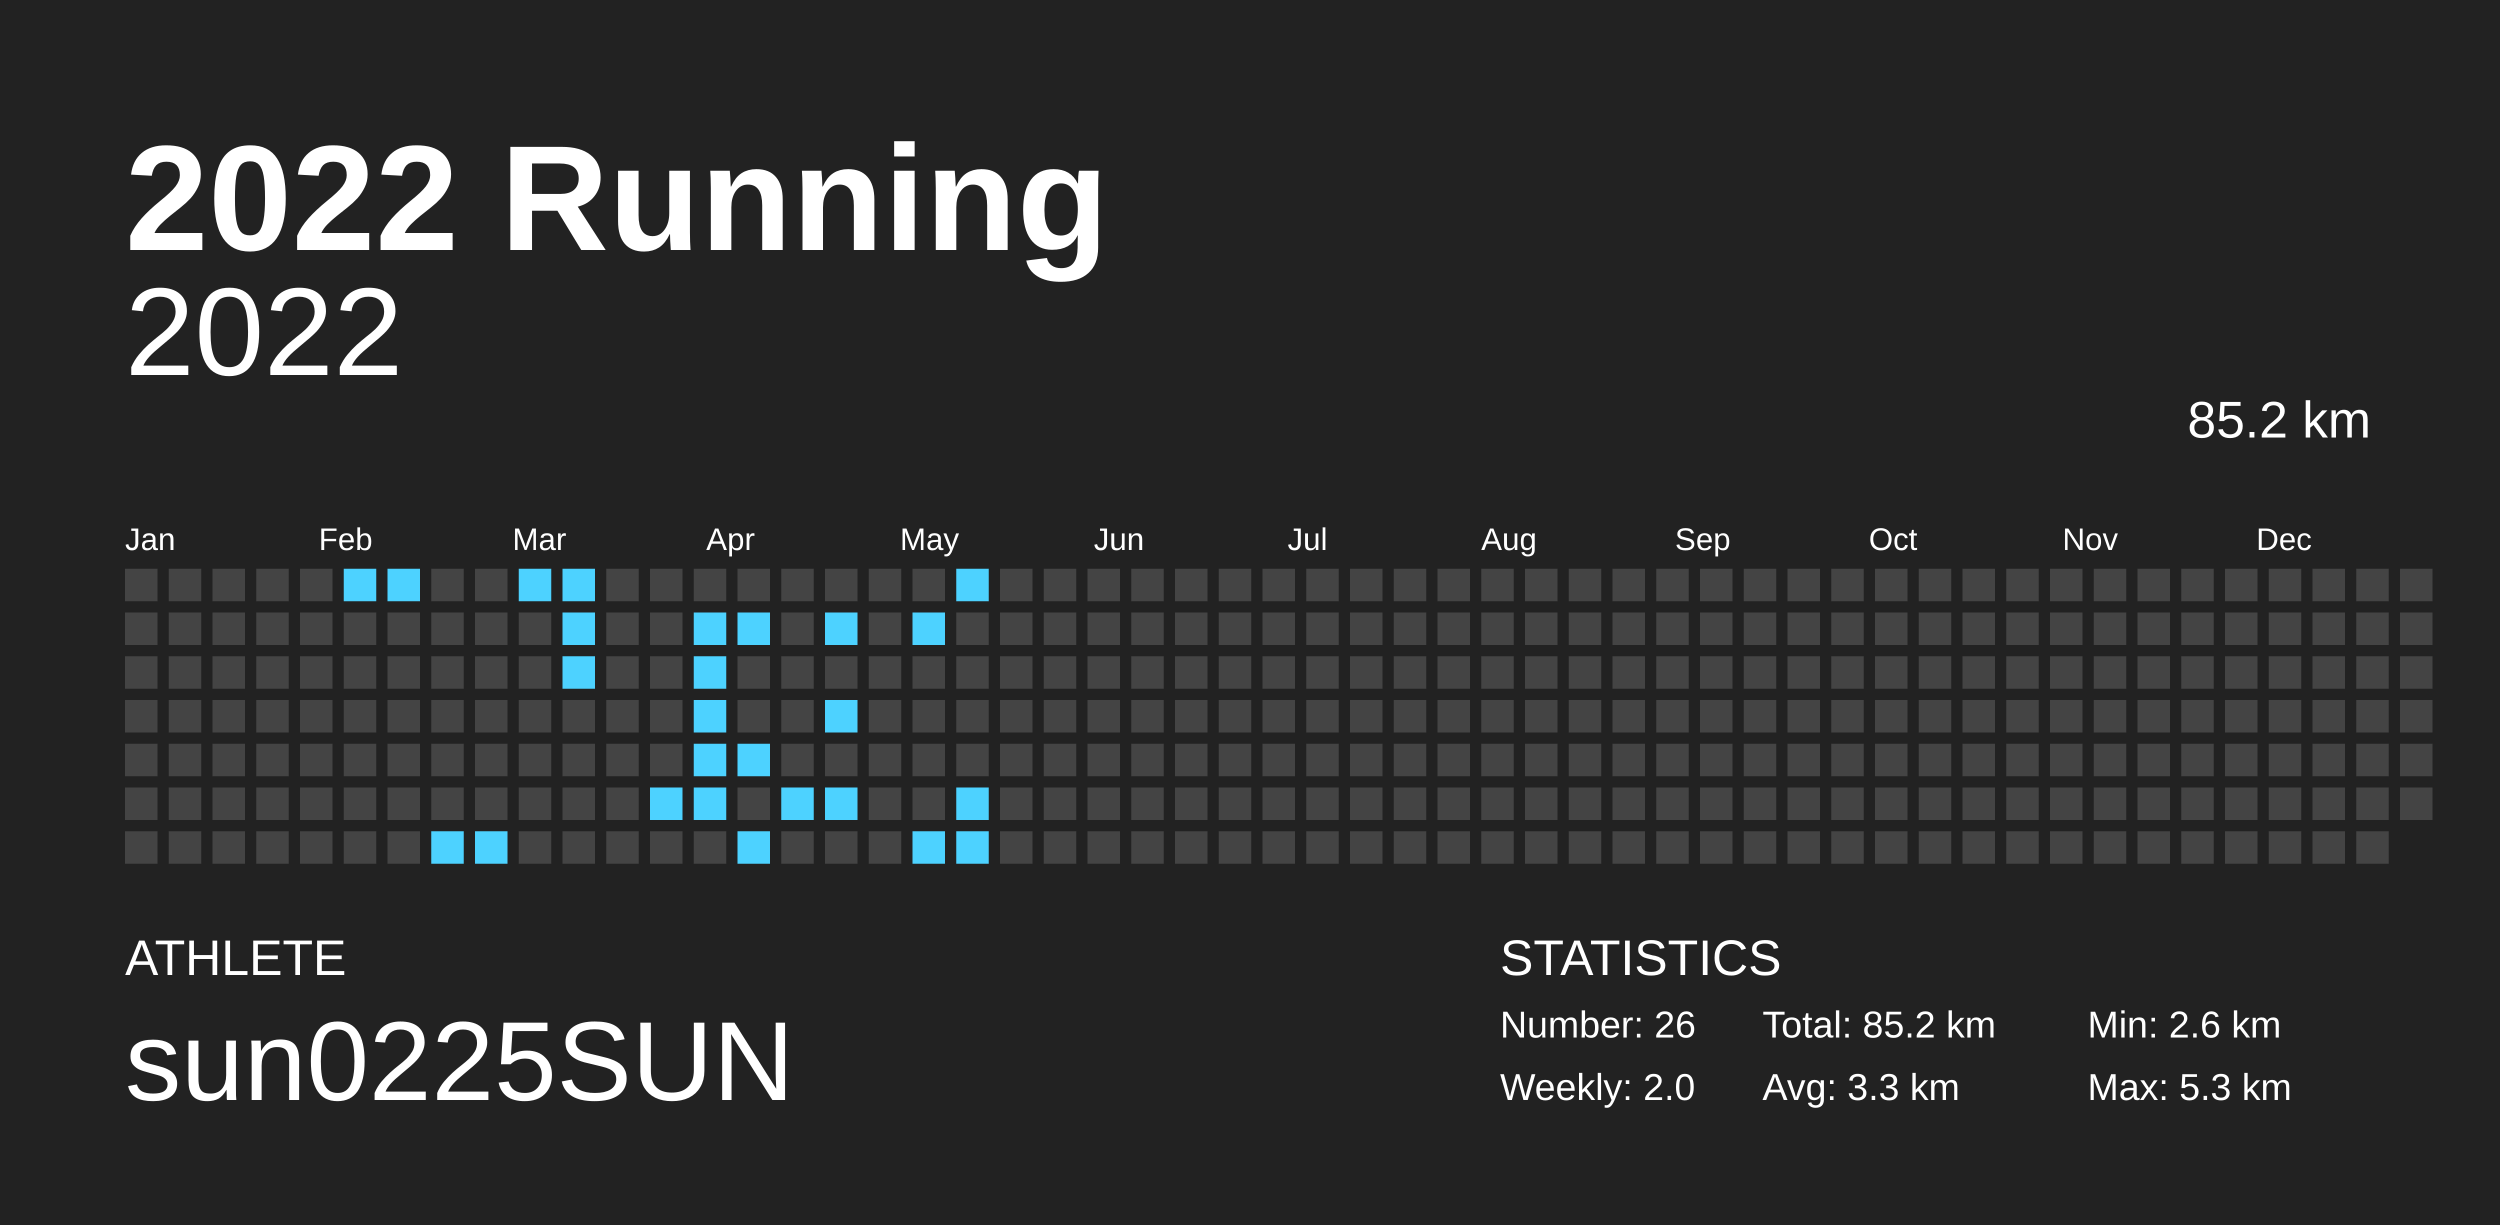
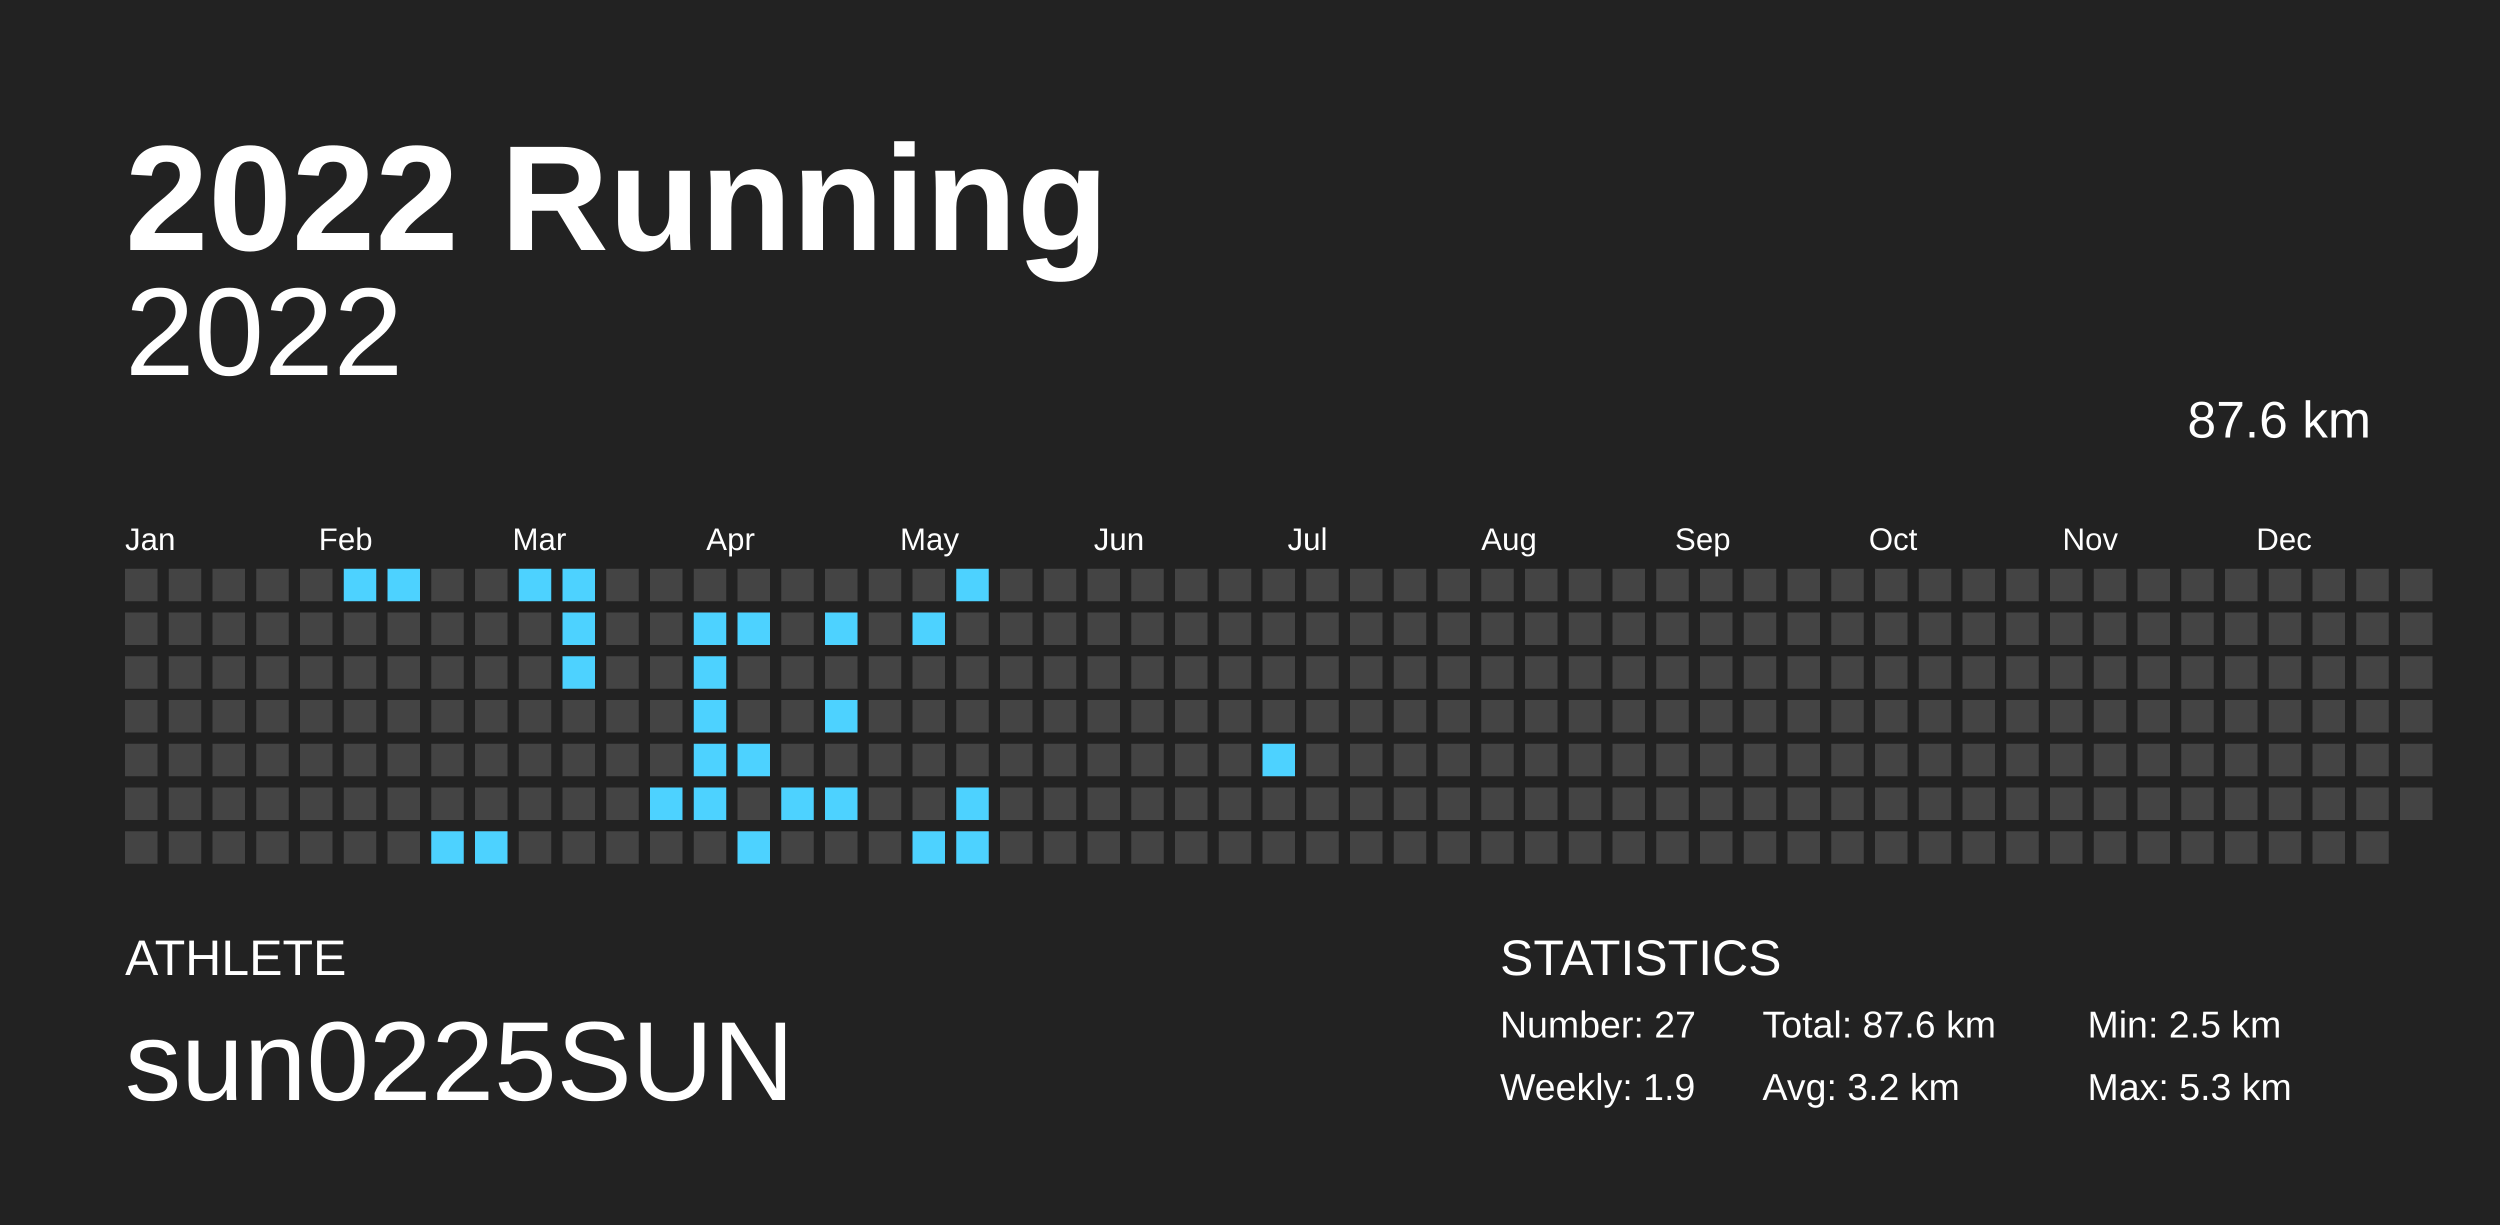
<svg xmlns="http://www.w3.org/2000/svg" baseProfile="full" height="98mm" version="1.1" viewBox="0,0,200,98" width="200mm">
  <defs />
  <rect fill="#222222" height="98" width="200" x="0" y="0" />
  <text fill="#FFFFFF" style="font-size:12px; font-family:Arial; font-weight:bold;" x="10" y="20">2022 Running</text>
  <text fill="#FFFFFF" style="font-size:4px; font-family:Arial" x="10" y="78">ATHLETE</text>
  <text fill="#FFFFFF" style="font-size:9px; font-family:Arial" x="10" y="88">sun0225SUN</text>
  <text fill="#FFFFFF" style="font-size:4px; font-family:Arial" x="120" y="78">STATISTICS</text>
-   <text fill="#FFFFFF" style="font-size:3px; font-family:Arial" x="120" y="83">Number: 26</text>
-   <text fill="#FFFFFF" style="font-size:3px; font-family:Arial" x="120" y="88">Weekly: 2.0</text>
-   <text fill="#FFFFFF" style="font-size:3px; font-family:Arial" x="141" y="83">Total: 85.2 km</text>
-   <text fill="#FFFFFF" style="font-size:3px; font-family:Arial" x="141" y="88">Avg: 3.3 km</text>
-   <text fill="#FFFFFF" style="font-size:3px; font-family:Arial" x="167" y="83">Min: 2.6 km</text>
+   <text fill="#FFFFFF" style="font-size:3px; font-family:Arial" x="120" y="83">Number: 27</text>
+   <text fill="#FFFFFF" style="font-size:3px; font-family:Arial" x="120" y="88">Weekly: 1.9</text>
+   <text fill="#FFFFFF" style="font-size:3px; font-family:Arial" x="141" y="83">Total: 87.6 km</text>
+   <text fill="#FFFFFF" style="font-size:3px; font-family:Arial" x="141" y="88">Avg: 3.2 km</text>
+   <text fill="#FFFFFF" style="font-size:3px; font-family:Arial" x="167" y="83">Min: 2.5 km</text>
  <text fill="#FFFFFF" style="font-size:3px; font-family:Arial" x="167" y="88">Max: 5.3 km</text>
  <text alignment-baseline="hanging" fill="#FFFFFF" style="font-size:10.0px; font-family:Arial;" x="10" y="30">2022</text>
-   <text alignment-baseline="hanging" fill="#FFFFFF" style="font-size:4.125px; font-family:Arial;" x="175" y="35">85.2 km</text>
+   <text alignment-baseline="hanging" fill="#FFFFFF" style="font-size:4.125px; font-family:Arial;" x="175" y="35">87.6 km</text>
  <text fill="#FFFFFF" style="font-size:2.5px; font-family:Arial" x="10.0" y="44">Jan</text>
  <text fill="#FFFFFF" style="font-size:2.5px; font-family:Arial" x="25.5" y="44">Feb</text>
  <text fill="#FFFFFF" style="font-size:2.5px; font-family:Arial" x="41.0" y="44">Mar</text>
  <text fill="#FFFFFF" style="font-size:2.5px; font-family:Arial" x="56.5" y="44">Apr</text>
  <text fill="#FFFFFF" style="font-size:2.5px; font-family:Arial" x="72.0" y="44">May</text>
  <text fill="#FFFFFF" style="font-size:2.5px; font-family:Arial" x="87.5" y="44">Jun</text>
  <text fill="#FFFFFF" style="font-size:2.5px; font-family:Arial" x="103.0" y="44">Jul</text>
  <text fill="#FFFFFF" style="font-size:2.5px; font-family:Arial" x="118.5" y="44">Aug</text>
  <text fill="#FFFFFF" style="font-size:2.5px; font-family:Arial" x="134.0" y="44">Sep</text>
  <text fill="#FFFFFF" style="font-size:2.5px; font-family:Arial" x="149.5" y="44">Oct</text>
  <text fill="#FFFFFF" style="font-size:2.5px; font-family:Arial" x="165.0" y="44">Nov</text>
  <text fill="#FFFFFF" style="font-size:2.5px; font-family:Arial" x="180.5" y="44">Dec</text>
  <rect fill="#444444" height="2.6" width="2.6" x="10.0" y="45.5" />
  <rect fill="#444444" height="2.6" width="2.6" x="10.0" y="49.0" />
  <rect fill="#444444" height="2.6" width="2.6" x="10.0" y="52.5" />
  <rect fill="#444444" height="2.6" width="2.6" x="10.0" y="56.0" />
  <rect fill="#444444" height="2.6" width="2.6" x="10.0" y="59.5" />
  <rect fill="#444444" height="2.6" width="2.6" x="10.0" y="63.0" />
  <rect fill="#444444" height="2.6" width="2.6" x="10.0" y="66.5" />
  <rect fill="#444444" height="2.6" width="2.6" x="13.5" y="45.5" />
  <rect fill="#444444" height="2.6" width="2.6" x="13.5" y="49.0" />
  <rect fill="#444444" height="2.6" width="2.6" x="13.5" y="52.5" />
  <rect fill="#444444" height="2.6" width="2.6" x="13.5" y="56.0" />
  <rect fill="#444444" height="2.6" width="2.6" x="13.5" y="59.5" />
  <rect fill="#444444" height="2.6" width="2.6" x="13.5" y="63.0" />
  <rect fill="#444444" height="2.6" width="2.6" x="13.5" y="66.5" />
  <rect fill="#444444" height="2.6" width="2.6" x="17.0" y="45.5" />
  <rect fill="#444444" height="2.6" width="2.6" x="17.0" y="49.0" />
  <rect fill="#444444" height="2.6" width="2.6" x="17.0" y="52.5" />
  <rect fill="#444444" height="2.6" width="2.6" x="17.0" y="56.0" />
  <rect fill="#444444" height="2.6" width="2.6" x="17.0" y="59.5" />
  <rect fill="#444444" height="2.6" width="2.6" x="17.0" y="63.0" />
  <rect fill="#444444" height="2.6" width="2.6" x="17.0" y="66.5" />
  <rect fill="#444444" height="2.6" width="2.6" x="20.5" y="45.5" />
  <rect fill="#444444" height="2.6" width="2.6" x="20.5" y="49.0" />
  <rect fill="#444444" height="2.6" width="2.6" x="20.5" y="52.5" />
  <rect fill="#444444" height="2.6" width="2.6" x="20.5" y="56.0" />
  <rect fill="#444444" height="2.6" width="2.6" x="20.5" y="59.5" />
  <rect fill="#444444" height="2.6" width="2.6" x="20.5" y="63.0" />
  <rect fill="#444444" height="2.6" width="2.6" x="20.5" y="66.5" />
  <rect fill="#444444" height="2.6" width="2.6" x="24.0" y="45.5" />
  <rect fill="#444444" height="2.6" width="2.6" x="24.0" y="49.0" />
  <rect fill="#444444" height="2.6" width="2.6" x="24.0" y="52.5" />
  <rect fill="#444444" height="2.6" width="2.6" x="24.0" y="56.0" />
  <rect fill="#444444" height="2.6" width="2.6" x="24.0" y="59.5" />
  <rect fill="#444444" height="2.6" width="2.6" x="24.0" y="63.0" />
  <rect fill="#444444" height="2.6" width="2.6" x="24.0" y="66.5" />
  <rect fill="#4dd2ff" height="2.6" width="2.6" x="27.5" y="45.5" />
  <rect fill="#444444" height="2.6" width="2.6" x="27.5" y="49.0" />
  <rect fill="#444444" height="2.6" width="2.6" x="27.5" y="52.5" />
  <rect fill="#444444" height="2.6" width="2.6" x="27.5" y="56.0" />
  <rect fill="#444444" height="2.6" width="2.6" x="27.5" y="59.5" />
  <rect fill="#444444" height="2.6" width="2.6" x="27.5" y="63.0" />
  <rect fill="#444444" height="2.6" width="2.6" x="27.5" y="66.5" />
  <rect fill="#4dd2ff" height="2.6" width="2.6" x="31.0" y="45.5" />
  <rect fill="#444444" height="2.6" width="2.6" x="31.0" y="49.0" />
  <rect fill="#444444" height="2.6" width="2.6" x="31.0" y="52.5" />
  <rect fill="#444444" height="2.6" width="2.6" x="31.0" y="56.0" />
  <rect fill="#444444" height="2.6" width="2.6" x="31.0" y="59.5" />
  <rect fill="#444444" height="2.6" width="2.6" x="31.0" y="63.0" />
  <rect fill="#444444" height="2.6" width="2.6" x="31.0" y="66.5" />
  <rect fill="#444444" height="2.6" width="2.6" x="34.5" y="45.5" />
  <rect fill="#444444" height="2.6" width="2.6" x="34.5" y="49.0" />
  <rect fill="#444444" height="2.6" width="2.6" x="34.5" y="52.5" />
  <rect fill="#444444" height="2.6" width="2.6" x="34.5" y="56.0" />
  <rect fill="#444444" height="2.6" width="2.6" x="34.5" y="59.5" />
  <rect fill="#444444" height="2.6" width="2.6" x="34.5" y="63.0" />
  <rect fill="#4dd2ff" height="2.6" width="2.6" x="34.5" y="66.5" />
  <rect fill="#444444" height="2.6" width="2.6" x="38.0" y="45.5" />
  <rect fill="#444444" height="2.6" width="2.6" x="38.0" y="49.0" />
  <rect fill="#444444" height="2.6" width="2.6" x="38.0" y="52.5" />
  <rect fill="#444444" height="2.6" width="2.6" x="38.0" y="56.0" />
  <rect fill="#444444" height="2.6" width="2.6" x="38.0" y="59.5" />
  <rect fill="#444444" height="2.6" width="2.6" x="38.0" y="63.0" />
  <rect fill="#4dd2ff" height="2.6" width="2.6" x="38.0" y="66.5" />
  <rect fill="#4dd2ff" height="2.6" width="2.6" x="41.5" y="45.5" />
  <rect fill="#444444" height="2.6" width="2.6" x="41.5" y="49.0" />
  <rect fill="#444444" height="2.6" width="2.6" x="41.5" y="52.5" />
  <rect fill="#444444" height="2.6" width="2.6" x="41.5" y="56.0" />
  <rect fill="#444444" height="2.6" width="2.6" x="41.5" y="59.5" />
  <rect fill="#444444" height="2.6" width="2.6" x="41.5" y="63.0" />
  <rect fill="#444444" height="2.6" width="2.6" x="41.5" y="66.5" />
  <rect fill="#4dd2ff" height="2.6" width="2.6" x="45.0" y="45.5" />
  <rect fill="#4dd2ff" height="2.6" width="2.6" x="45.0" y="49.0" />
  <rect fill="#4dd2ff" height="2.6" width="2.6" x="45.0" y="52.5" />
  <rect fill="#444444" height="2.6" width="2.6" x="45.0" y="56.0" />
  <rect fill="#444444" height="2.6" width="2.6" x="45.0" y="59.5" />
  <rect fill="#444444" height="2.6" width="2.6" x="45.0" y="63.0" />
  <rect fill="#444444" height="2.6" width="2.6" x="45.0" y="66.5" />
  <rect fill="#444444" height="2.6" width="2.6" x="48.5" y="45.5" />
  <rect fill="#444444" height="2.6" width="2.6" x="48.5" y="49.0" />
  <rect fill="#444444" height="2.6" width="2.6" x="48.5" y="52.5" />
  <rect fill="#444444" height="2.6" width="2.6" x="48.5" y="56.0" />
  <rect fill="#444444" height="2.6" width="2.6" x="48.5" y="59.5" />
  <rect fill="#444444" height="2.6" width="2.6" x="48.5" y="63.0" />
  <rect fill="#444444" height="2.6" width="2.6" x="48.5" y="66.5" />
  <rect fill="#444444" height="2.6" width="2.6" x="52.0" y="45.5" />
  <rect fill="#444444" height="2.6" width="2.6" x="52.0" y="49.0" />
  <rect fill="#444444" height="2.6" width="2.6" x="52.0" y="52.5" />
  <rect fill="#444444" height="2.6" width="2.6" x="52.0" y="56.0" />
  <rect fill="#444444" height="2.6" width="2.6" x="52.0" y="59.5" />
  <rect fill="#4dd2ff" height="2.6" width="2.6" x="52.0" y="63.0" />
  <rect fill="#444444" height="2.6" width="2.6" x="52.0" y="66.5" />
  <rect fill="#444444" height="2.6" width="2.6" x="55.5" y="45.5" />
  <rect fill="#4dd2ff" height="2.6" width="2.6" x="55.5" y="49.0" />
  <rect fill="#4dd2ff" height="2.6" width="2.6" x="55.5" y="52.5" />
  <rect fill="#4dd2ff" height="2.6" width="2.6" x="55.5" y="56.0" />
  <rect fill="#4dd2ff" height="2.6" width="2.6" x="55.5" y="59.5" />
  <rect fill="#4dd2ff" height="2.6" width="2.6" x="55.5" y="63.0" />
  <rect fill="#444444" height="2.6" width="2.6" x="55.5" y="66.5" />
  <rect fill="#444444" height="2.6" width="2.6" x="59.0" y="45.5" />
  <rect fill="#4dd2ff" height="2.6" width="2.6" x="59.0" y="49.0" />
  <rect fill="#444444" height="2.6" width="2.6" x="59.0" y="52.5" />
  <rect fill="#444444" height="2.6" width="2.6" x="59.0" y="56.0" />
  <rect fill="#4dd2ff" height="2.6" width="2.6" x="59.0" y="59.5" />
  <rect fill="#444444" height="2.6" width="2.6" x="59.0" y="63.0" />
  <rect fill="#4dd2ff" height="2.6" width="2.6" x="59.0" y="66.5" />
  <rect fill="#444444" height="2.6" width="2.6" x="62.5" y="45.5" />
  <rect fill="#444444" height="2.6" width="2.6" x="62.5" y="49.0" />
  <rect fill="#444444" height="2.6" width="2.6" x="62.5" y="52.5" />
  <rect fill="#444444" height="2.6" width="2.6" x="62.5" y="56.0" />
  <rect fill="#444444" height="2.6" width="2.6" x="62.5" y="59.5" />
  <rect fill="#4dd2ff" height="2.6" width="2.6" x="62.5" y="63.0" />
  <rect fill="#444444" height="2.6" width="2.6" x="62.5" y="66.5" />
  <rect fill="#444444" height="2.6" width="2.6" x="66.0" y="45.5" />
  <rect fill="#4dd2ff" height="2.6" width="2.6" x="66.0" y="49.0" />
  <rect fill="#444444" height="2.6" width="2.6" x="66.0" y="52.5" />
  <rect fill="#4dd2ff" height="2.6" width="2.6" x="66.0" y="56.0" />
  <rect fill="#444444" height="2.6" width="2.6" x="66.0" y="59.5" />
  <rect fill="#4dd2ff" height="2.6" width="2.6" x="66.0" y="63.0" />
  <rect fill="#444444" height="2.6" width="2.6" x="66.0" y="66.5" />
  <rect fill="#444444" height="2.6" width="2.6" x="69.5" y="45.5" />
  <rect fill="#444444" height="2.6" width="2.6" x="69.5" y="49.0" />
  <rect fill="#444444" height="2.6" width="2.6" x="69.5" y="52.5" />
  <rect fill="#444444" height="2.6" width="2.6" x="69.5" y="56.0" />
  <rect fill="#444444" height="2.6" width="2.6" x="69.5" y="59.5" />
  <rect fill="#444444" height="2.6" width="2.6" x="69.5" y="63.0" />
  <rect fill="#444444" height="2.6" width="2.6" x="69.5" y="66.5" />
  <rect fill="#444444" height="2.6" width="2.6" x="73.0" y="45.5" />
  <rect fill="#4dd2ff" height="2.6" width="2.6" x="73.0" y="49.0" />
  <rect fill="#444444" height="2.6" width="2.6" x="73.0" y="52.5" />
  <rect fill="#444444" height="2.6" width="2.6" x="73.0" y="56.0" />
  <rect fill="#444444" height="2.6" width="2.6" x="73.0" y="59.5" />
  <rect fill="#444444" height="2.6" width="2.6" x="73.0" y="63.0" />
  <rect fill="#4dd2ff" height="2.6" width="2.6" x="73.0" y="66.5" />
  <rect fill="#4dd2ff" height="2.6" width="2.6" x="76.5" y="45.5" />
  <rect fill="#444444" height="2.6" width="2.6" x="76.5" y="49.0" />
  <rect fill="#444444" height="2.6" width="2.6" x="76.5" y="52.5" />
  <rect fill="#444444" height="2.6" width="2.6" x="76.5" y="56.0" />
  <rect fill="#444444" height="2.6" width="2.6" x="76.5" y="59.5" />
  <rect fill="#4dd2ff" height="2.6" width="2.6" x="76.5" y="63.0" />
  <rect fill="#4dd2ff" height="2.6" width="2.6" x="76.5" y="66.5" />
  <rect fill="#444444" height="2.6" width="2.6" x="80.0" y="45.5" />
  <rect fill="#444444" height="2.6" width="2.6" x="80.0" y="49.0" />
  <rect fill="#444444" height="2.6" width="2.6" x="80.0" y="52.5" />
  <rect fill="#444444" height="2.6" width="2.6" x="80.0" y="56.0" />
  <rect fill="#444444" height="2.6" width="2.6" x="80.0" y="59.5" />
  <rect fill="#444444" height="2.6" width="2.6" x="80.0" y="63.0" />
  <rect fill="#444444" height="2.6" width="2.6" x="80.0" y="66.5" />
  <rect fill="#444444" height="2.6" width="2.6" x="83.5" y="45.5" />
  <rect fill="#444444" height="2.6" width="2.6" x="83.5" y="49.0" />
  <rect fill="#444444" height="2.6" width="2.6" x="83.5" y="52.5" />
  <rect fill="#444444" height="2.6" width="2.6" x="83.5" y="56.0" />
  <rect fill="#444444" height="2.6" width="2.6" x="83.5" y="59.5" />
  <rect fill="#444444" height="2.6" width="2.6" x="83.5" y="63.0" />
  <rect fill="#444444" height="2.6" width="2.6" x="83.5" y="66.5" />
  <rect fill="#444444" height="2.6" width="2.6" x="87.0" y="45.5" />
  <rect fill="#444444" height="2.6" width="2.6" x="87.0" y="49.0" />
  <rect fill="#444444" height="2.6" width="2.6" x="87.0" y="52.5" />
  <rect fill="#444444" height="2.6" width="2.6" x="87.0" y="56.0" />
  <rect fill="#444444" height="2.6" width="2.6" x="87.0" y="59.5" />
  <rect fill="#444444" height="2.6" width="2.6" x="87.0" y="63.0" />
  <rect fill="#444444" height="2.6" width="2.6" x="87.0" y="66.5" />
  <rect fill="#444444" height="2.6" width="2.6" x="90.5" y="45.5" />
  <rect fill="#444444" height="2.6" width="2.6" x="90.5" y="49.0" />
  <rect fill="#444444" height="2.6" width="2.6" x="90.5" y="52.5" />
  <rect fill="#444444" height="2.6" width="2.6" x="90.5" y="56.0" />
  <rect fill="#444444" height="2.6" width="2.6" x="90.5" y="59.5" />
  <rect fill="#444444" height="2.6" width="2.6" x="90.5" y="63.0" />
  <rect fill="#444444" height="2.6" width="2.6" x="90.5" y="66.5" />
  <rect fill="#444444" height="2.6" width="2.6" x="94.0" y="45.5" />
  <rect fill="#444444" height="2.6" width="2.6" x="94.0" y="49.0" />
  <rect fill="#444444" height="2.6" width="2.6" x="94.0" y="52.5" />
  <rect fill="#444444" height="2.6" width="2.6" x="94.0" y="56.0" />
  <rect fill="#444444" height="2.6" width="2.6" x="94.0" y="59.5" />
  <rect fill="#444444" height="2.6" width="2.6" x="94.0" y="63.0" />
  <rect fill="#444444" height="2.6" width="2.6" x="94.0" y="66.5" />
  <rect fill="#444444" height="2.6" width="2.6" x="97.5" y="45.5" />
  <rect fill="#444444" height="2.6" width="2.6" x="97.5" y="49.0" />
  <rect fill="#444444" height="2.6" width="2.6" x="97.5" y="52.5" />
  <rect fill="#444444" height="2.6" width="2.6" x="97.5" y="56.0" />
  <rect fill="#444444" height="2.6" width="2.6" x="97.5" y="59.5" />
  <rect fill="#444444" height="2.6" width="2.6" x="97.5" y="63.0" />
  <rect fill="#444444" height="2.6" width="2.6" x="97.5" y="66.5" />
  <rect fill="#444444" height="2.6" width="2.6" x="101.0" y="45.5" />
  <rect fill="#444444" height="2.6" width="2.6" x="101.0" y="49.0" />
  <rect fill="#444444" height="2.6" width="2.6" x="101.0" y="52.5" />
  <rect fill="#444444" height="2.6" width="2.6" x="101.0" y="56.0" />
-   <rect fill="#444444" height="2.6" width="2.6" x="101.0" y="59.5" />
+   <rect fill="#4dd2ff" height="2.6" width="2.6" x="101.0" y="59.5" />
  <rect fill="#444444" height="2.6" width="2.6" x="101.0" y="63.0" />
  <rect fill="#444444" height="2.6" width="2.6" x="101.0" y="66.5" />
  <rect fill="#444444" height="2.6" width="2.6" x="104.5" y="45.5" />
  <rect fill="#444444" height="2.6" width="2.6" x="104.5" y="49.0" />
  <rect fill="#444444" height="2.6" width="2.6" x="104.5" y="52.5" />
  <rect fill="#444444" height="2.6" width="2.6" x="104.5" y="56.0" />
  <rect fill="#444444" height="2.6" width="2.6" x="104.5" y="59.5" />
  <rect fill="#444444" height="2.6" width="2.6" x="104.5" y="63.0" />
  <rect fill="#444444" height="2.6" width="2.6" x="104.5" y="66.5" />
  <rect fill="#444444" height="2.6" width="2.6" x="108.0" y="45.5" />
  <rect fill="#444444" height="2.6" width="2.6" x="108.0" y="49.0" />
  <rect fill="#444444" height="2.6" width="2.6" x="108.0" y="52.5" />
  <rect fill="#444444" height="2.6" width="2.6" x="108.0" y="56.0" />
  <rect fill="#444444" height="2.6" width="2.6" x="108.0" y="59.5" />
  <rect fill="#444444" height="2.6" width="2.6" x="108.0" y="63.0" />
  <rect fill="#444444" height="2.6" width="2.6" x="108.0" y="66.5" />
  <rect fill="#444444" height="2.6" width="2.6" x="111.5" y="45.5" />
  <rect fill="#444444" height="2.6" width="2.6" x="111.5" y="49.0" />
  <rect fill="#444444" height="2.6" width="2.6" x="111.5" y="52.5" />
  <rect fill="#444444" height="2.6" width="2.6" x="111.5" y="56.0" />
  <rect fill="#444444" height="2.6" width="2.6" x="111.5" y="59.5" />
  <rect fill="#444444" height="2.6" width="2.6" x="111.5" y="63.0" />
  <rect fill="#444444" height="2.6" width="2.6" x="111.5" y="66.5" />
  <rect fill="#444444" height="2.6" width="2.6" x="115.0" y="45.5" />
  <rect fill="#444444" height="2.6" width="2.6" x="115.0" y="49.0" />
  <rect fill="#444444" height="2.6" width="2.6" x="115.0" y="52.5" />
  <rect fill="#444444" height="2.6" width="2.6" x="115.0" y="56.0" />
  <rect fill="#444444" height="2.6" width="2.6" x="115.0" y="59.5" />
  <rect fill="#444444" height="2.6" width="2.6" x="115.0" y="63.0" />
  <rect fill="#444444" height="2.6" width="2.6" x="115.0" y="66.5" />
  <rect fill="#444444" height="2.6" width="2.6" x="118.5" y="45.5" />
  <rect fill="#444444" height="2.6" width="2.6" x="118.5" y="49.0" />
  <rect fill="#444444" height="2.6" width="2.6" x="118.5" y="52.5" />
  <rect fill="#444444" height="2.6" width="2.6" x="118.5" y="56.0" />
  <rect fill="#444444" height="2.6" width="2.6" x="118.5" y="59.5" />
  <rect fill="#444444" height="2.6" width="2.6" x="118.5" y="63.0" />
  <rect fill="#444444" height="2.6" width="2.6" x="118.5" y="66.5" />
  <rect fill="#444444" height="2.6" width="2.6" x="122.0" y="45.5" />
  <rect fill="#444444" height="2.6" width="2.6" x="122.0" y="49.0" />
  <rect fill="#444444" height="2.6" width="2.6" x="122.0" y="52.5" />
  <rect fill="#444444" height="2.6" width="2.6" x="122.0" y="56.0" />
  <rect fill="#444444" height="2.6" width="2.6" x="122.0" y="59.5" />
  <rect fill="#444444" height="2.6" width="2.6" x="122.0" y="63.0" />
  <rect fill="#444444" height="2.6" width="2.6" x="122.0" y="66.5" />
  <rect fill="#444444" height="2.6" width="2.6" x="125.5" y="45.5" />
  <rect fill="#444444" height="2.6" width="2.6" x="125.5" y="49.0" />
  <rect fill="#444444" height="2.6" width="2.6" x="125.5" y="52.5" />
  <rect fill="#444444" height="2.6" width="2.6" x="125.5" y="56.0" />
  <rect fill="#444444" height="2.6" width="2.6" x="125.5" y="59.5" />
  <rect fill="#444444" height="2.6" width="2.6" x="125.5" y="63.0" />
  <rect fill="#444444" height="2.6" width="2.6" x="125.5" y="66.5" />
  <rect fill="#444444" height="2.6" width="2.6" x="129.0" y="45.5" />
  <rect fill="#444444" height="2.6" width="2.6" x="129.0" y="49.0" />
  <rect fill="#444444" height="2.6" width="2.6" x="129.0" y="52.5" />
  <rect fill="#444444" height="2.6" width="2.6" x="129.0" y="56.0" />
  <rect fill="#444444" height="2.6" width="2.6" x="129.0" y="59.5" />
  <rect fill="#444444" height="2.6" width="2.6" x="129.0" y="63.0" />
  <rect fill="#444444" height="2.6" width="2.6" x="129.0" y="66.5" />
  <rect fill="#444444" height="2.6" width="2.6" x="132.5" y="45.5" />
  <rect fill="#444444" height="2.6" width="2.6" x="132.5" y="49.0" />
  <rect fill="#444444" height="2.6" width="2.6" x="132.5" y="52.5" />
  <rect fill="#444444" height="2.6" width="2.6" x="132.5" y="56.0" />
  <rect fill="#444444" height="2.6" width="2.6" x="132.5" y="59.5" />
  <rect fill="#444444" height="2.6" width="2.6" x="132.5" y="63.0" />
  <rect fill="#444444" height="2.6" width="2.6" x="132.5" y="66.5" />
  <rect fill="#444444" height="2.6" width="2.6" x="136.0" y="45.5" />
  <rect fill="#444444" height="2.6" width="2.6" x="136.0" y="49.0" />
  <rect fill="#444444" height="2.6" width="2.6" x="136.0" y="52.5" />
  <rect fill="#444444" height="2.6" width="2.6" x="136.0" y="56.0" />
  <rect fill="#444444" height="2.6" width="2.6" x="136.0" y="59.5" />
  <rect fill="#444444" height="2.6" width="2.6" x="136.0" y="63.0" />
  <rect fill="#444444" height="2.6" width="2.6" x="136.0" y="66.5" />
  <rect fill="#444444" height="2.6" width="2.6" x="139.5" y="45.5" />
  <rect fill="#444444" height="2.6" width="2.6" x="139.5" y="49.0" />
  <rect fill="#444444" height="2.6" width="2.6" x="139.5" y="52.5" />
  <rect fill="#444444" height="2.6" width="2.6" x="139.5" y="56.0" />
  <rect fill="#444444" height="2.6" width="2.6" x="139.5" y="59.5" />
  <rect fill="#444444" height="2.6" width="2.6" x="139.5" y="63.0" />
  <rect fill="#444444" height="2.6" width="2.6" x="139.5" y="66.5" />
  <rect fill="#444444" height="2.6" width="2.6" x="143.0" y="45.5" />
  <rect fill="#444444" height="2.6" width="2.6" x="143.0" y="49.0" />
  <rect fill="#444444" height="2.6" width="2.6" x="143.0" y="52.5" />
  <rect fill="#444444" height="2.6" width="2.6" x="143.0" y="56.0" />
  <rect fill="#444444" height="2.6" width="2.6" x="143.0" y="59.5" />
  <rect fill="#444444" height="2.6" width="2.6" x="143.0" y="63.0" />
  <rect fill="#444444" height="2.6" width="2.6" x="143.0" y="66.5" />
  <rect fill="#444444" height="2.6" width="2.6" x="146.5" y="45.5" />
  <rect fill="#444444" height="2.6" width="2.6" x="146.5" y="49.0" />
  <rect fill="#444444" height="2.6" width="2.6" x="146.5" y="52.5" />
  <rect fill="#444444" height="2.6" width="2.6" x="146.5" y="56.0" />
  <rect fill="#444444" height="2.6" width="2.6" x="146.5" y="59.5" />
  <rect fill="#444444" height="2.6" width="2.6" x="146.5" y="63.0" />
  <rect fill="#444444" height="2.6" width="2.6" x="146.5" y="66.5" />
  <rect fill="#444444" height="2.6" width="2.6" x="150.0" y="45.5" />
  <rect fill="#444444" height="2.6" width="2.6" x="150.0" y="49.0" />
  <rect fill="#444444" height="2.6" width="2.6" x="150.0" y="52.5" />
  <rect fill="#444444" height="2.6" width="2.6" x="150.0" y="56.0" />
  <rect fill="#444444" height="2.6" width="2.6" x="150.0" y="59.5" />
  <rect fill="#444444" height="2.6" width="2.6" x="150.0" y="63.0" />
  <rect fill="#444444" height="2.6" width="2.6" x="150.0" y="66.5" />
  <rect fill="#444444" height="2.6" width="2.6" x="153.5" y="45.5" />
  <rect fill="#444444" height="2.6" width="2.6" x="153.5" y="49.0" />
  <rect fill="#444444" height="2.6" width="2.6" x="153.5" y="52.5" />
  <rect fill="#444444" height="2.6" width="2.6" x="153.5" y="56.0" />
  <rect fill="#444444" height="2.6" width="2.6" x="153.5" y="59.5" />
  <rect fill="#444444" height="2.6" width="2.6" x="153.5" y="63.0" />
  <rect fill="#444444" height="2.6" width="2.6" x="153.5" y="66.5" />
  <rect fill="#444444" height="2.6" width="2.6" x="157.0" y="45.5" />
  <rect fill="#444444" height="2.6" width="2.6" x="157.0" y="49.0" />
  <rect fill="#444444" height="2.6" width="2.6" x="157.0" y="52.5" />
  <rect fill="#444444" height="2.6" width="2.6" x="157.0" y="56.0" />
  <rect fill="#444444" height="2.6" width="2.6" x="157.0" y="59.5" />
  <rect fill="#444444" height="2.6" width="2.6" x="157.0" y="63.0" />
  <rect fill="#444444" height="2.6" width="2.6" x="157.0" y="66.5" />
  <rect fill="#444444" height="2.6" width="2.6" x="160.5" y="45.5" />
  <rect fill="#444444" height="2.6" width="2.6" x="160.5" y="49.0" />
  <rect fill="#444444" height="2.6" width="2.6" x="160.5" y="52.5" />
  <rect fill="#444444" height="2.6" width="2.6" x="160.5" y="56.0" />
  <rect fill="#444444" height="2.6" width="2.6" x="160.5" y="59.5" />
  <rect fill="#444444" height="2.6" width="2.6" x="160.5" y="63.0" />
  <rect fill="#444444" height="2.6" width="2.6" x="160.5" y="66.5" />
  <rect fill="#444444" height="2.6" width="2.6" x="164.0" y="45.5" />
  <rect fill="#444444" height="2.6" width="2.6" x="164.0" y="49.0" />
  <rect fill="#444444" height="2.6" width="2.6" x="164.0" y="52.5" />
  <rect fill="#444444" height="2.6" width="2.6" x="164.0" y="56.0" />
  <rect fill="#444444" height="2.6" width="2.6" x="164.0" y="59.5" />
  <rect fill="#444444" height="2.6" width="2.6" x="164.0" y="63.0" />
  <rect fill="#444444" height="2.6" width="2.6" x="164.0" y="66.5" />
  <rect fill="#444444" height="2.6" width="2.6" x="167.5" y="45.5" />
  <rect fill="#444444" height="2.6" width="2.6" x="167.5" y="49.0" />
  <rect fill="#444444" height="2.6" width="2.6" x="167.5" y="52.5" />
  <rect fill="#444444" height="2.6" width="2.6" x="167.5" y="56.0" />
  <rect fill="#444444" height="2.6" width="2.6" x="167.5" y="59.5" />
  <rect fill="#444444" height="2.6" width="2.6" x="167.5" y="63.0" />
  <rect fill="#444444" height="2.6" width="2.6" x="167.5" y="66.5" />
  <rect fill="#444444" height="2.6" width="2.6" x="171.0" y="45.5" />
  <rect fill="#444444" height="2.6" width="2.6" x="171.0" y="49.0" />
  <rect fill="#444444" height="2.6" width="2.6" x="171.0" y="52.5" />
  <rect fill="#444444" height="2.6" width="2.6" x="171.0" y="56.0" />
  <rect fill="#444444" height="2.6" width="2.6" x="171.0" y="59.5" />
  <rect fill="#444444" height="2.6" width="2.6" x="171.0" y="63.0" />
  <rect fill="#444444" height="2.6" width="2.6" x="171.0" y="66.5" />
  <rect fill="#444444" height="2.6" width="2.6" x="174.5" y="45.5" />
  <rect fill="#444444" height="2.6" width="2.6" x="174.5" y="49.0" />
  <rect fill="#444444" height="2.6" width="2.6" x="174.5" y="52.5" />
  <rect fill="#444444" height="2.6" width="2.6" x="174.5" y="56.0" />
  <rect fill="#444444" height="2.6" width="2.6" x="174.5" y="59.5" />
  <rect fill="#444444" height="2.6" width="2.6" x="174.5" y="63.0" />
  <rect fill="#444444" height="2.6" width="2.6" x="174.5" y="66.5" />
  <rect fill="#444444" height="2.6" width="2.6" x="178.0" y="45.5" />
  <rect fill="#444444" height="2.6" width="2.6" x="178.0" y="49.0" />
  <rect fill="#444444" height="2.6" width="2.6" x="178.0" y="52.5" />
  <rect fill="#444444" height="2.6" width="2.6" x="178.0" y="56.0" />
  <rect fill="#444444" height="2.6" width="2.6" x="178.0" y="59.5" />
  <rect fill="#444444" height="2.6" width="2.6" x="178.0" y="63.0" />
  <rect fill="#444444" height="2.6" width="2.6" x="178.0" y="66.5" />
  <rect fill="#444444" height="2.6" width="2.6" x="181.5" y="45.5" />
  <rect fill="#444444" height="2.6" width="2.6" x="181.5" y="49.0" />
  <rect fill="#444444" height="2.6" width="2.6" x="181.5" y="52.5" />
  <rect fill="#444444" height="2.6" width="2.6" x="181.5" y="56.0" />
  <rect fill="#444444" height="2.6" width="2.6" x="181.5" y="59.5" />
  <rect fill="#444444" height="2.6" width="2.6" x="181.5" y="63.0" />
  <rect fill="#444444" height="2.6" width="2.6" x="181.5" y="66.5" />
  <rect fill="#444444" height="2.6" width="2.6" x="185.0" y="45.5" />
  <rect fill="#444444" height="2.6" width="2.6" x="185.0" y="49.0" />
  <rect fill="#444444" height="2.6" width="2.6" x="185.0" y="52.5" />
  <rect fill="#444444" height="2.6" width="2.6" x="185.0" y="56.0" />
  <rect fill="#444444" height="2.6" width="2.6" x="185.0" y="59.5" />
  <rect fill="#444444" height="2.6" width="2.6" x="185.0" y="63.0" />
  <rect fill="#444444" height="2.6" width="2.6" x="185.0" y="66.5" />
  <rect fill="#444444" height="2.6" width="2.6" x="188.5" y="45.5" />
  <rect fill="#444444" height="2.6" width="2.6" x="188.5" y="49.0" />
  <rect fill="#444444" height="2.6" width="2.6" x="188.5" y="52.5" />
  <rect fill="#444444" height="2.6" width="2.6" x="188.5" y="56.0" />
  <rect fill="#444444" height="2.6" width="2.6" x="188.5" y="59.5" />
  <rect fill="#444444" height="2.6" width="2.6" x="188.5" y="63.0" />
  <rect fill="#444444" height="2.6" width="2.6" x="188.5" y="66.5" />
  <rect fill="#444444" height="2.6" width="2.6" x="192.0" y="45.5" />
  <rect fill="#444444" height="2.6" width="2.6" x="192.0" y="49.0" />
  <rect fill="#444444" height="2.6" width="2.6" x="192.0" y="52.5" />
  <rect fill="#444444" height="2.6" width="2.6" x="192.0" y="56.0" />
  <rect fill="#444444" height="2.6" width="2.6" x="192.0" y="59.5" />
  <rect fill="#444444" height="2.6" width="2.6" x="192.0" y="63.0" />
</svg>
